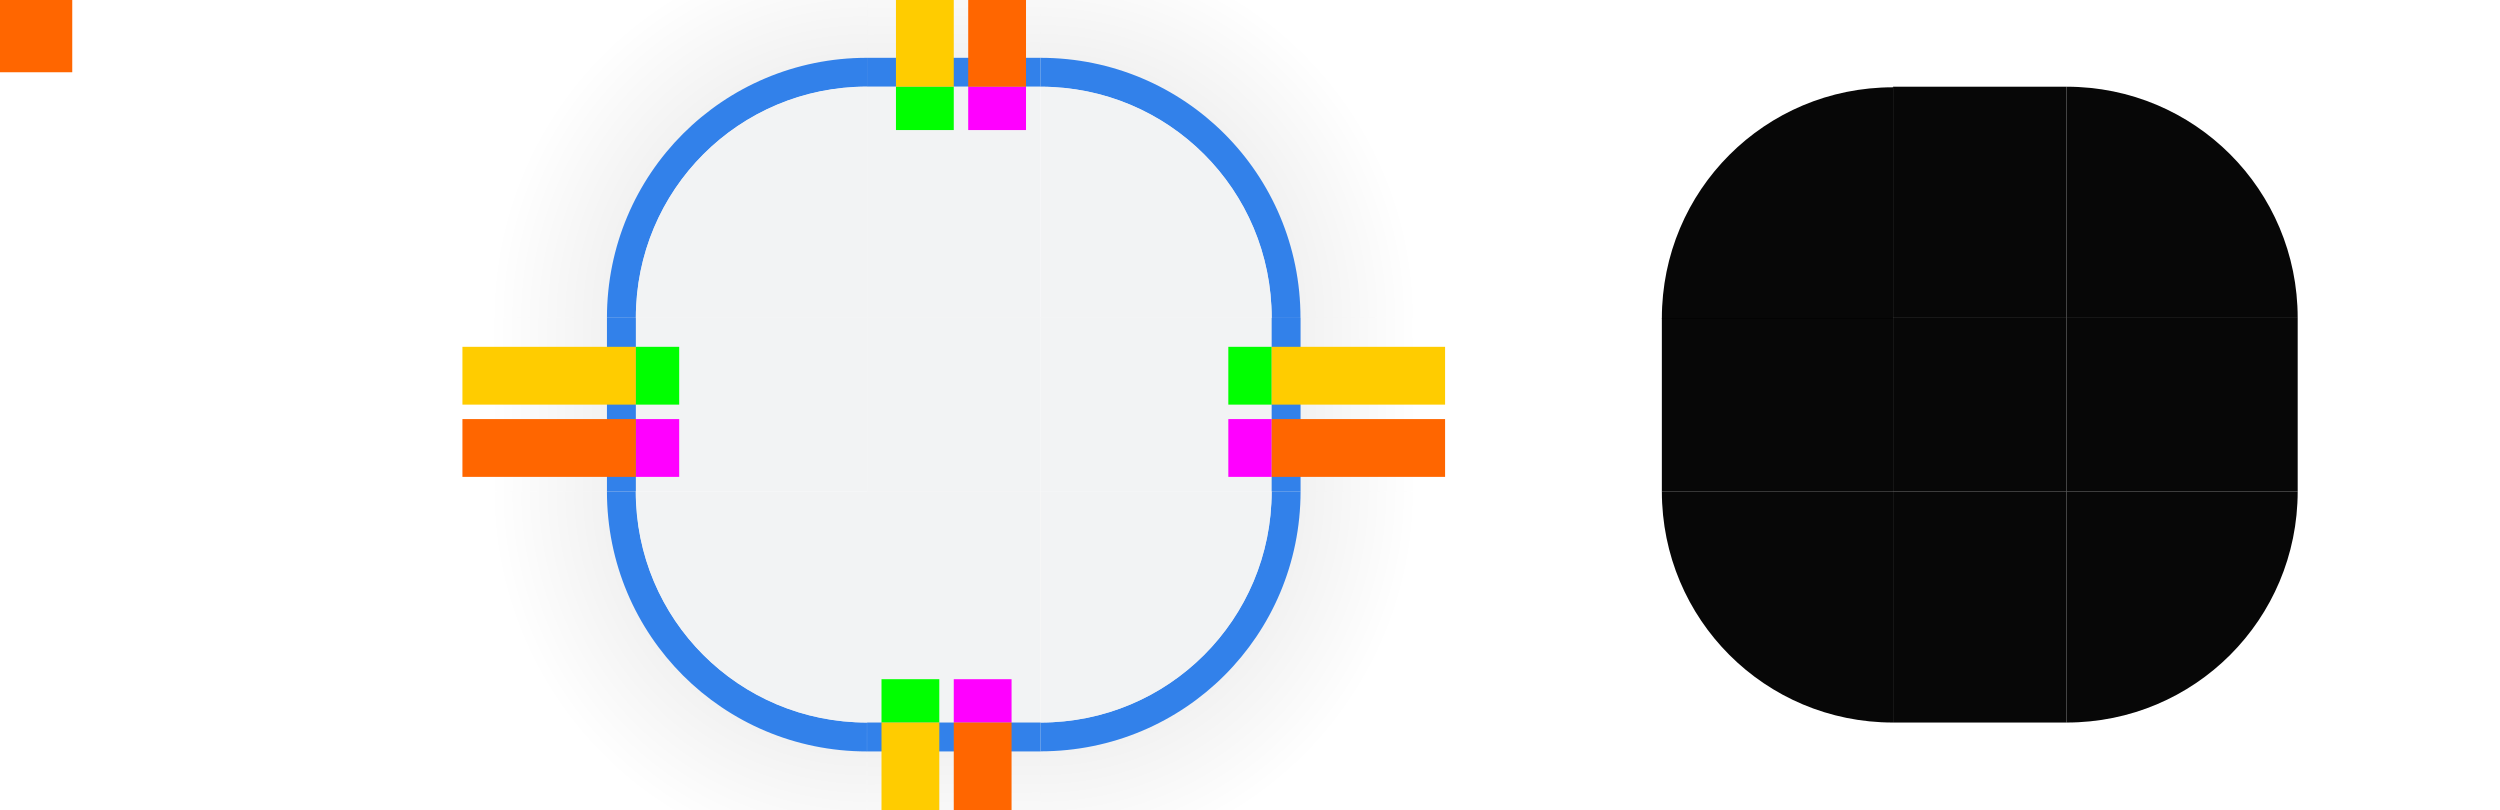
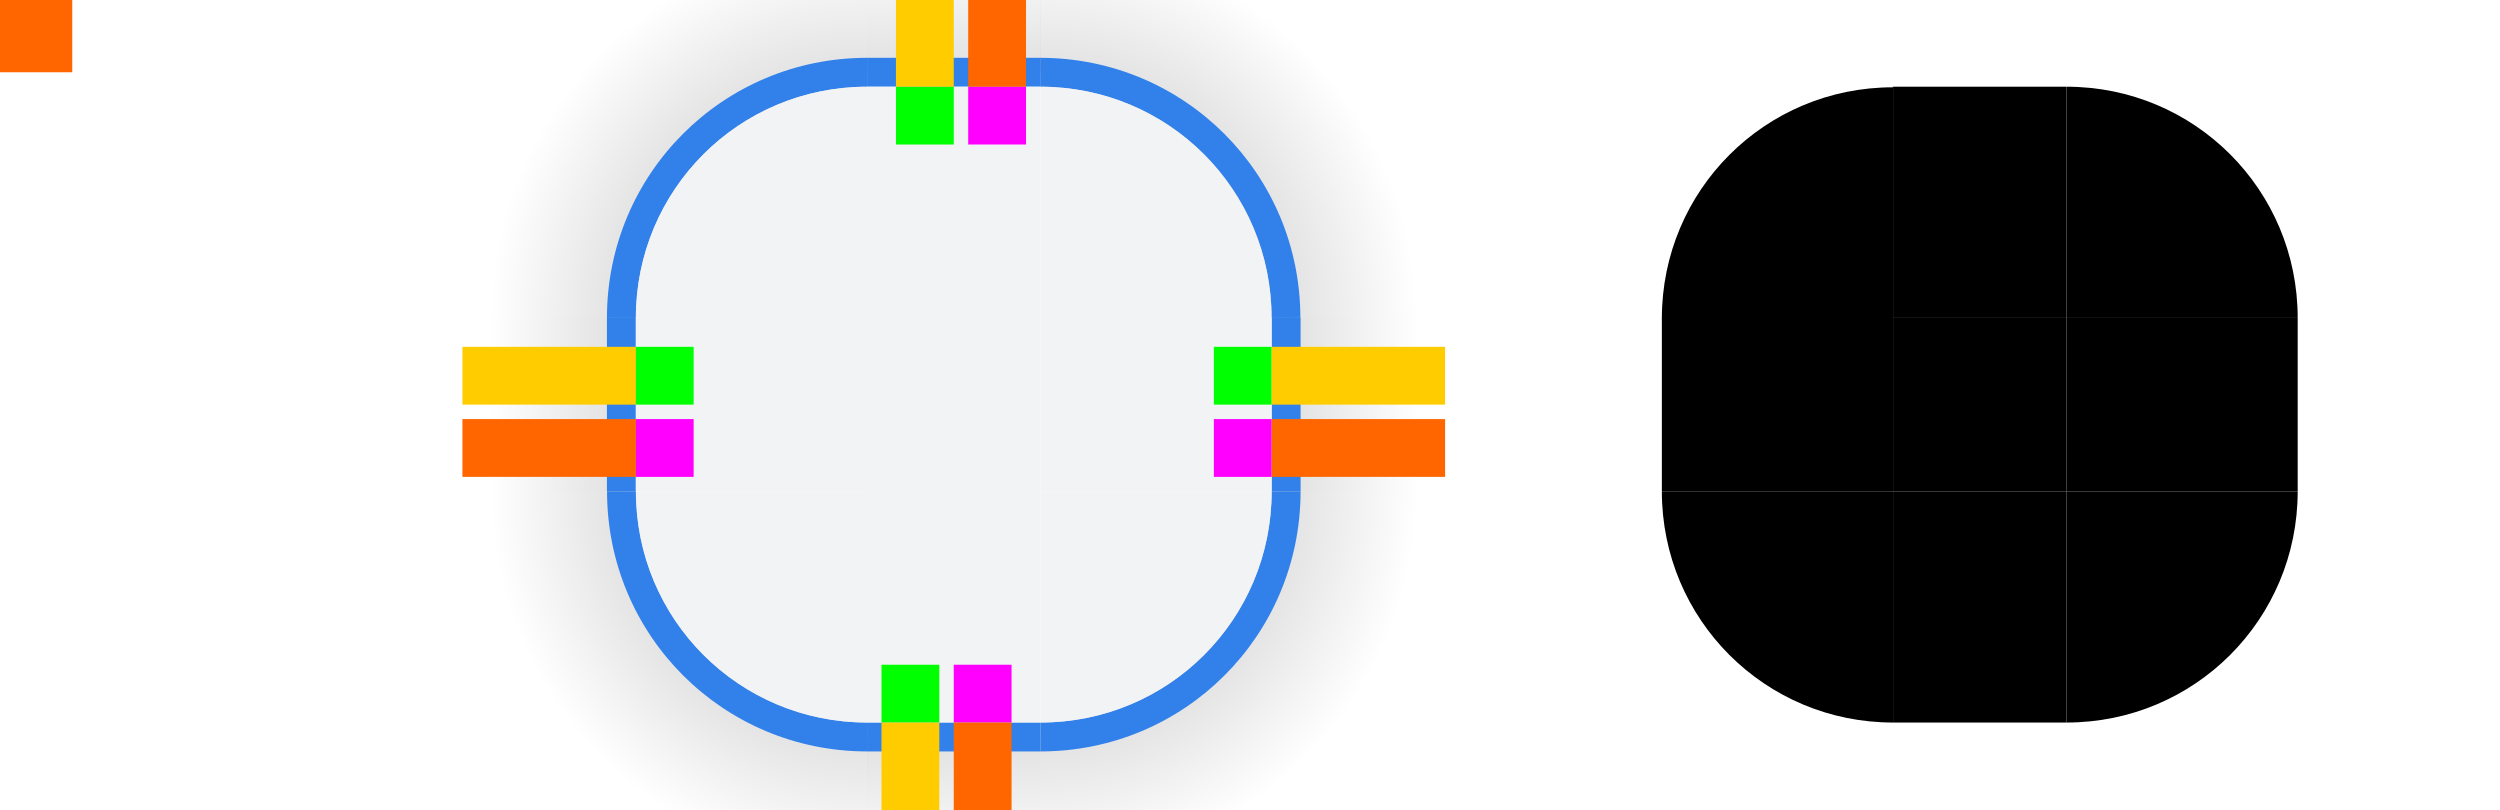
<svg xmlns="http://www.w3.org/2000/svg" xmlns:xlink="http://www.w3.org/1999/xlink" width="173" height="56" version="1.1" viewBox="0 0 173 56" id="svg118">
  <defs id="defs16">
    <style id="current-color-scheme" type="text/css">.ColorScheme-Text {
        color:#31363b;
        stop-color:#31363b;
      }
      .ColorScheme-Background {
        color:#eff0f1;
        stop-color:#eff0f1;
      }
      .ColorScheme-Highlight {
        color:#3281ea;
        stop-color:#3281ea;
      }
      .ColorScheme-ViewText {
        color:#31363b;
        stop-color:#31363b;
      }
      .ColorScheme-ViewBackground {
        color:#fcfcfc;
        stop-color:#fcfcfc;
      }
      .ColorScheme-ViewHover {
        color:#93cee9;
        stop-color:#93cee9;
      }
      .ColorScheme-ViewFocus{
        color:#3281ea;
        stop-color:#3281ea;
      }
      .ColorScheme-ButtonText {
        color:#31363b;
        stop-color:#31363b;
      }
      .ColorScheme-ButtonBackground {
        color:#eff0f1;
        stop-color:#eff0f1;
      }
      .ColorScheme-ButtonHover {
        color:#93cee9;
        stop-color:#93cee9;
      }
      .ColorScheme-ButtonFocus{
        color:#3281ea;
        stop-color:#3281ea;
      }</style>
    <linearGradient id="linearGradient4270">
      <stop stop-opacity=".667" offset="0" id="stop3" />
      <stop stop-opacity="0" offset="1" id="stop5" />
    </linearGradient>
-     <linearGradient id="linearGradient4948" x1="-21" x2="-8" y1="932.36" y2="932.373" gradientTransform="matrix(.85714 0 0 1 -1 0)" gradientUnits="userSpaceOnUse" xlink:href="#linearGradient4270" />
-     <radialGradient id="radialGradient994" cx="77" cy="12" r="6" gradientTransform="matrix(-8.939877e-5,-4.33196,4.333263,-8.9429379e-5,8.008064,355.5612)" gradientUnits="userSpaceOnUse" xlink:href="#linearGradient4270" fx="77" fy="12" />
+     <linearGradient id="linearGradient4948" x1="-20.5" x2="-8" y1="932.367" y2="932.373" gradientTransform="matrix(0.8571594,0,0,1.000418,-1.428,-0.3831325)" gradientUnits="userSpaceOnUse" xlink:href="#linearGradient4270" />
+     <radialGradient id="radialGradient994" cx="77" cy="12" r="6" gradientTransform="matrix(-7.6625328e-5,-3.713004,3.714119,-7.6651589e-5,-48.56341,1236.281)" gradientUnits="userSpaceOnUse" xlink:href="#linearGradient4270" fx="77" fy="12" />
  </defs>
-   <use x="0" y="0" xlink:href="#shadow-left" id="shadow-top" transform="rotate(90,65.9975,27.9975)" width="100%" height="100%" />
-   <use x="0" y="0" xlink:href="#top" id="left" transform="rotate(-90,65.99736,27.99763)" width="100%" height="100%" />
-   <use x="0" y="0" xlink:href="#top" id="right" transform="rotate(90,66.00014,28.00014)" width="100%" height="100%" />
-   <use x="0" y="0" xlink:href="#top" id="bottom" transform="rotate(180,65.99985,27.99748)" width="100%" height="100%" />
-   <use x="0" y="0" xlink:href="#shadow-topleft" id="shadow-bottomleft" transform="rotate(-90,66,28)" width="100%" height="100%" />
  <use x="0" y="0" xlink:href="#shadow-top" id="shadow-bottom" transform="rotate(180,66,28)" width="100%" height="100%" />
  <use x="0" y="0" xlink:href="#shadow-top" id="shadow-right" transform="rotate(90,66,28)" width="100%" height="100%" />
-   <use x="0" y="0" xlink:href="#shadow-topleft" id="shadow-bottomright" transform="rotate(180,66,27.99609)" width="100%" height="100%" />
-   <use x="0" y="0" xlink:href="#shadow-topleft" id="shadow-topright" transform="rotate(90,65.99657,27.99696)" width="100%" height="100%" />
-   <g id="shadow-topleft" transform="matrix(1.1667 0 0 1.1667 64.667 -1086.8)">
-     <path transform="matrix(.85715 0 0 .85715 -55.429 931.51)" d="m32-6v28h12c0-8.864 7.136-16 16-16v-12h-28z" fill="url(#radialGradient994)" id="path18" style="opacity:0.25" />
-     <path id="path914" d="M 60 4 C 50.03 4 42.003 12.025 42 21.994 L 44 21.994 C 44 13.13 51.136 5.992 60 5.992 L 60 4 z " transform="matrix(0.8571184,0,0,0.8571184,-55.42727,931.5162)" class="ColorScheme-Highlight" fill="currentColor" />
+   <g id="shadow-left" transform="matrix(2.3333,0,0,0.375,14.6673,-321.64)">
+     <rect transform="scale(-1,1)" x="-19.429" y="916.373" width="12" height="32" id="rect1393" style="fill:none" />
+     <rect transform="scale(-1,1)" x="-12.143" y="916.373" width="4.714" height="32" id="rect76" style="opacity:0.5;fill:url(#linearGradient4948)" />
+     <rect transform="scale(-1,1)" x="-12.571" y="916.373" width="0.857" height="32" id="rect1660" fill="currentColor" class="ColorScheme-Highlight" />
  </g>
+   <use x="0" y="0" xlink:href="#shadow-topleft" id="shadow-bottomleft" transform="rotate(-90,66.00355,27.99645)" width="100%" height="100%" />
+   <use x="0" y="0" xlink:href="#shadow-topleft" id="shadow-bottomright" transform="rotate(180,66,27.99998)" width="100%" height="100%" />
+   <use x="0" y="0" xlink:href="#shadow-topleft" id="shadow-topright" transform="rotate(90,65.99302,27.99341)" width="100%" height="100%" />
+   <g id="shadow-topleft" transform="matrix(1.1667,0,0,1.1667,64.667,-1086.807)">
+     <path d="m -27.999,926.38 v 23.999 h 10.285 c 0,-7.597 6.116,-13.714 13.714,-13.714 V 926.38 Z" id="path18" style="opacity:0.5;fill:url(#radialGradient994);stroke-width:1" />
+     <path id="path914" d="m -4,934.951 c -8.546,0 -15.425,6.881 -15.428,15.428 h 1.714 c 0,-7.6 6.116,-13.714 13.714,-13.714 z" class="ColorScheme-Highlight" fill="currentColor" />
+   </g>
+   <use x="0" y="0" xlink:href="#shadow-left" id="shadow-top" transform="rotate(90,66,28)" width="100%" height="100%" />
+   <use x="0" y="0" xlink:href="#top" id="left" transform="rotate(-90,66,28)" width="100%" height="100%" />
+   <use x="0" y="0" xlink:href="#top" id="right" transform="rotate(90,66.00015,28.00015)" width="100%" height="100%" />
+   <use x="0" y="0" xlink:href="#top" id="bottom" transform="rotate(180,65.99985,27.9975)" width="100%" height="100%" />
  <rect id="hint-tile-center" y="-1.4648e-5" width="5" height="5" fill="#f60" />
  <g id="top" transform="matrix(0.375,0,0,2.6667,52.875,-2421.657)">
    <rect class="ColorScheme-Background" transform="matrix(0,-1,-1,0,0,0)" x="-916.36" y="-51" width="6" height="32" id="rect31" fill="currentColor" style="opacity:0.8" />
  </g>
  <g id="topleft" transform="matrix(1.3333,0,0,1.3333,26.6675,-1207.783)">
    <path d="m 25,910.36 c -6.648,0 -12,5.352 -12,12 h 12 v -10 z" id="path34" class="ColorScheme-Background" fill="currentColor" style="opacity:0.8" />
  </g>
  <rect id="center" x="60" y="22" width="12" height="12" class="ColorScheme-Background" fill="currentColor" style="opacity:0.8" />
-   <rect id="hint-top-margin" x="67" y="6" width="4" height="3" fill="#ff00ff" />
-   <rect id="hint-bottom-margin" x="66" y="47" width="4" height="3" fill="#ff00ff" />
-   <rect id="hint-right-margin" transform="rotate(90)" x="29" y="-88" width="4" height="3" fill="#ff00ff" />
-   <rect id="hint-left-margin" transform="rotate(90)" x="29" y="-47" width="4" height="3" fill="#ff00ff" />
-   <g id="shadow-left" transform="matrix(2.3333 0 0 .375 15.667 -321.64)">
-     <rect transform="scale(-1,1)" x="-19" y="916.36" width="6" height="32" fill="none" opacity="1" id="rect74" />
-     <rect transform="scale(-1,1)" x="-12.143" y="916.36" width="5.143" height="32" fill="url(#linearGradient4948)" id="rect76" style="opacity:0.25" />
-     <rect transform="scale(-1,1)" x="-14" y="916.36" width="1" height="32" fill="none" opacity="1" id="rect78" />
-     <rect transform="scale(-1,1)" x="-12.143" y="916.36" width="0.857" height="32" id="rect1660" fill="currentColor" class="ColorScheme-Highlight" />
-   </g>
+   <rect id="hint-top-margin" x="67" y="6" width="4" height="4" fill="#ff00ff" />
+   <rect id="hint-bottom-margin" x="66" y="46" width="4" height="4" fill="#ff00ff" />
+   <rect id="hint-right-margin" transform="rotate(90)" x="29" y="-88" width="4" height="4" fill="#ff00ff" />
+   <rect id="hint-left-margin" transform="rotate(90)" x="29" y="-48" width="4" height="4" fill="#ff00ff" />
  <rect id="shadow-hint-top-margin" x="67" y="-6" width="4" height="12" fill="#ff6600" />
  <rect id="shadow-hint-bottom-margin" x="66" y="50" width="4" height="12" fill="#ff6600" />
  <rect id="shadow-hint-right-margin" transform="rotate(90)" x="29" y="-100" width="4" height="12" fill="#ff6600" />
  <rect id="shadow-hint-left-margin" transform="rotate(90)" x="29" y="-44" width="4" height="12" fill="#ff6600" />
  <g id="mask-top" transform="matrix(0.375,0,0,1.333333,123.875,-1207.813)">
-     <rect transform="matrix(0,-1,-1,0,0,0)" x="-922.36" y="-51" width="12" height="32" opacity="0.97" id="rect92" />
+     <rect transform="matrix(0,-1,-1,0,0,0)" x="-922.36" y="-51" width="12" height="32" id="rect92" />
  </g>
  <g id="mask-topleft" transform="matrix(1.5,0,0,1.5,95.5,-1359.5)">
-     <path d="M 23.667,910.36 C 17.757,910.36 13,915.117 13,921.027 h 10.667 z" opacity="0.97" stroke-width="2" id="path95" />
+     <path d="M 23.667,910.36 C 17.757,910.36 13,915.117 13,921.027 h 10.667 z" id="path95" />
  </g>
  <g id="mask-topright" transform="matrix(2,0,0,2,45,-1814.72)">
-     <path d="m 49,910.36 v 8 h 8 c 0,-4.432 -3.568,-8 -8,-8 z" opacity="0.97" stroke-width="1.6" id="path98" />
+     <path d="m 49,910.36 v 8 h 8 c 0,-4.432 -3.568,-8 -8,-8 z" id="path98" />
  </g>
  <g id="mask-bottom" transform="matrix(0.375,0,0,1.6,123.875,-1476.976)">
-     <rect transform="rotate(90)" x="944.36" y="-51" width="10" height="32" opacity="0.97" id="rect101" />
+     <rect transform="rotate(90)" x="944.36" y="-51" width="10" height="32" id="rect101" />
  </g>
  <g id="mask-bottomleft" transform="matrix(1.333333,0,0,1.333333,97.66667,-1222.48)">
-     <path d="m 13,942.36 c 0,6.648 5.352,12 12,12 v -12 z" opacity="0.97" stroke-width="2.4" id="path104" />
+     <path d="m 13,942.36 c 0,6.648 5.352,12 12,12 v -12 z" id="path104" />
  </g>
  <g id="mask-bottomright" transform="matrix(1.333333,0,0,1.333333,83,-1222.48)">
-     <path d="m 45,942.36 v 12 c 6.648,0 12,-5.352 12,-12 z" opacity="0.97" stroke-width="2.4" id="path107" />
+     <path d="m 45,942.36 v 12 c 6.648,0 12,-5.352 12,-12 z" id="path107" />
  </g>
  <g id="mask-left" transform="matrix(1.333333,0,0,0.60001,97.66667,-531.42)">
-     <rect transform="scale(-1,1)" x="-25" y="922.36" width="12" height="20" opacity="0.97" id="rect110" />
+     <rect transform="scale(-1,1)" x="-25" y="922.36" width="12" height="20" id="rect110" />
  </g>
  <g id="mask-right" transform="matrix(1.6,0,0,0.375,67.8,-321.635)">
-     <rect x="47" y="916.36" width="10" height="32" opacity="0.97" id="rect113" />
+     <rect x="47" y="916.36" width="10" height="32" id="rect113" />
  </g>
-   <rect id="mask-center" x="131" y="22" width="12" height="12" opacity="0.97" />
-   <rect id="shadow-center" class="ColorScheme-Background" x="60" y="80" width="12" height="12" color="#eff0f1" opacity="0" stroke-width=".375" />
+   <rect id="mask-center" x="131" y="22" width="12" height="12" />
+   <rect id="shadow-center" x="60" y="80" width="12" height="12" style="fill:none" />
  <rect style="fill:currentColor;opacity:0.9" id="thick-center" width="32" height="32" x="20" y="-62.21" class="ColorScheme-Background" />
  <rect transform="rotate(90)" style="fill:#800080;fill-opacity:1;stroke:none;stroke-width:1.155" id="thick-hint-right-margin" width="4" height="8" x="-42.21" y="-57" />
  <rect transform="rotate(90)" y="-21" x="-42.21" height="8" width="4" id="thick-hint-left-margin" style="fill:#800080;fill-opacity:1;stroke:none;stroke-width:1.155" />
  <rect y="-68.21" x="39" height="8" width="4" id="thick-hint-top-margin" style="fill:#800080;fill-opacity:1;stroke:none;stroke-width:1.155" />
  <rect style="fill:#800080;fill-opacity:1;stroke:none;stroke-width:1.155" id="thick-hint-bottom-margin" width="4" height="8" x="40" y="-32.21" />
-   <rect y="6" x="62" height="3" width="4" id="hint-top-inset" style="fill:#00ff00;fill-opacity:1;stroke:none;stroke-width:0.707" />
-   <rect style="fill:#ffcc00;fill-opacity:1;stroke:none;stroke-width:1.414" id="shadow-hint-top-inset" width="4" height="12" x="62" y="-6" />
-   <rect transform="rotate(90)" style="fill:#00ff00;fill-opacity:1;stroke:none;stroke-width:0.707" id="hint-right-inset" width="4" height="3" x="24" y="-88" />
-   <rect y="-100" x="24" height="12" width="4" id="shadow-hint-right-inset" style="fill:#ffcc00;fill-opacity:1;stroke:none;stroke-width:1.414" transform="rotate(90)" />
-   <rect transform="rotate(90)" y="-47" x="24" height="3" width="4" id="hint-left-inset" style="fill:#00ff00;fill-opacity:1;stroke:none;stroke-width:0.707" />
-   <rect style="fill:#ffcc00;fill-opacity:1;stroke:none;stroke-width:1.414" id="shadow-hint-left-inset" width="4" height="12" x="24" y="-44" transform="rotate(90)" />
-   <rect style="fill:#00ff00;fill-opacity:1;stroke:none;stroke-width:0.707" id="hint-bottom-inset" width="4" height="3" x="61" y="47" />
-   <rect y="50" x="61" height="12" width="4" id="shadow-hint-bottom-inset" style="fill:#ffcc00;fill-opacity:1;stroke:none;stroke-width:1.414" />
-   <use x="0" y="0" xlink:href="#topleft" id="topright" transform="rotate(90,66.00014,28.00014)" width="100%" height="100%" />
-   <use x="0" y="0" xlink:href="#topleft" id="bottomright" transform="rotate(180,66.00015,27.99999)" width="100%" height="100%" />
-   <use x="0" y="0" xlink:href="#topleft" id="bottomleft" transform="rotate(-90,66.00016,28.00014)" width="100%" height="100%" />
+   <rect y="6" x="62" height="4" width="4" id="hint-top-inset" style="fill:#00ff00" />
+   <rect style="fill:#ffcc00" id="shadow-hint-top-inset" width="4" height="12" x="62" y="-6" />
+   <rect transform="rotate(90)" style="fill:#00ff00" id="hint-right-inset" width="4" height="4" x="24" y="-88" />
+   <rect y="-100" x="24" height="12" width="4" id="shadow-hint-right-inset" style="fill:#ffcc00" transform="rotate(90)" />
+   <rect transform="rotate(90)" y="-48" x="24" height="4" width="4" id="hint-left-inset" style="fill:#00ff00" />
+   <rect style="fill:#ffcc00" id="shadow-hint-left-inset" width="4" height="12" x="24" y="-44" transform="rotate(90)" />
+   <rect style="fill:#00ff00" id="hint-bottom-inset" width="4" height="4" x="61" y="46" />
+   <rect y="50" x="61" height="12" width="4" id="shadow-hint-bottom-inset" style="fill:#ffcc00" />
+   <use x="0" y="0" xlink:href="#topleft" id="topright" transform="rotate(90,66.00015,28.00015)" width="100%" height="100%" />
+   <use x="0" y="0" xlink:href="#topleft" id="bottomright" transform="rotate(180,66.00015,28)" width="100%" height="100%" />
+   <use x="0" y="0" xlink:href="#topleft" id="bottomleft" transform="rotate(-90,66.00015,28.00015)" width="100%" height="100%" />
</svg>
